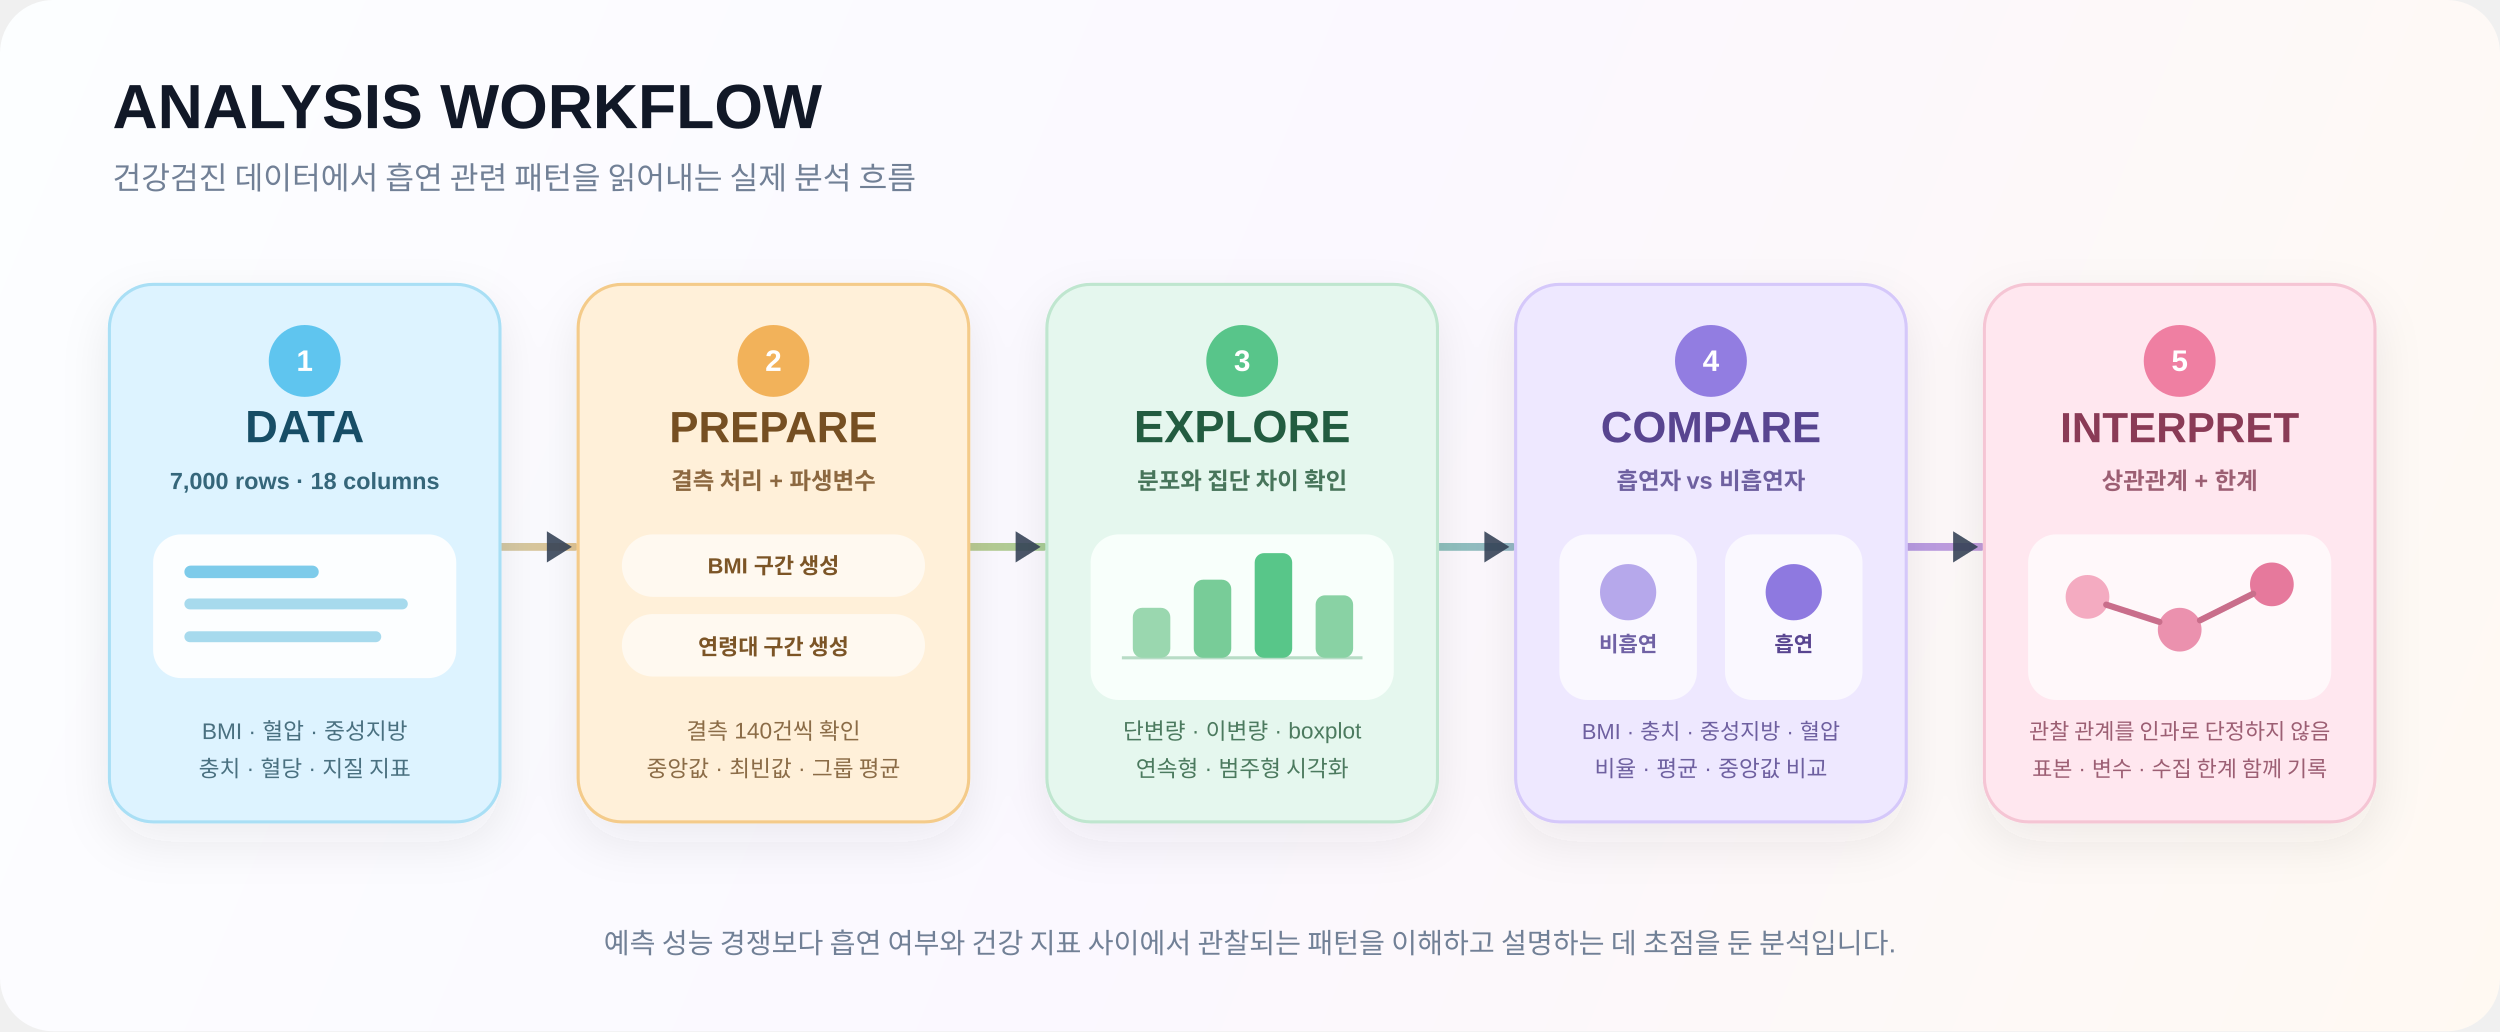
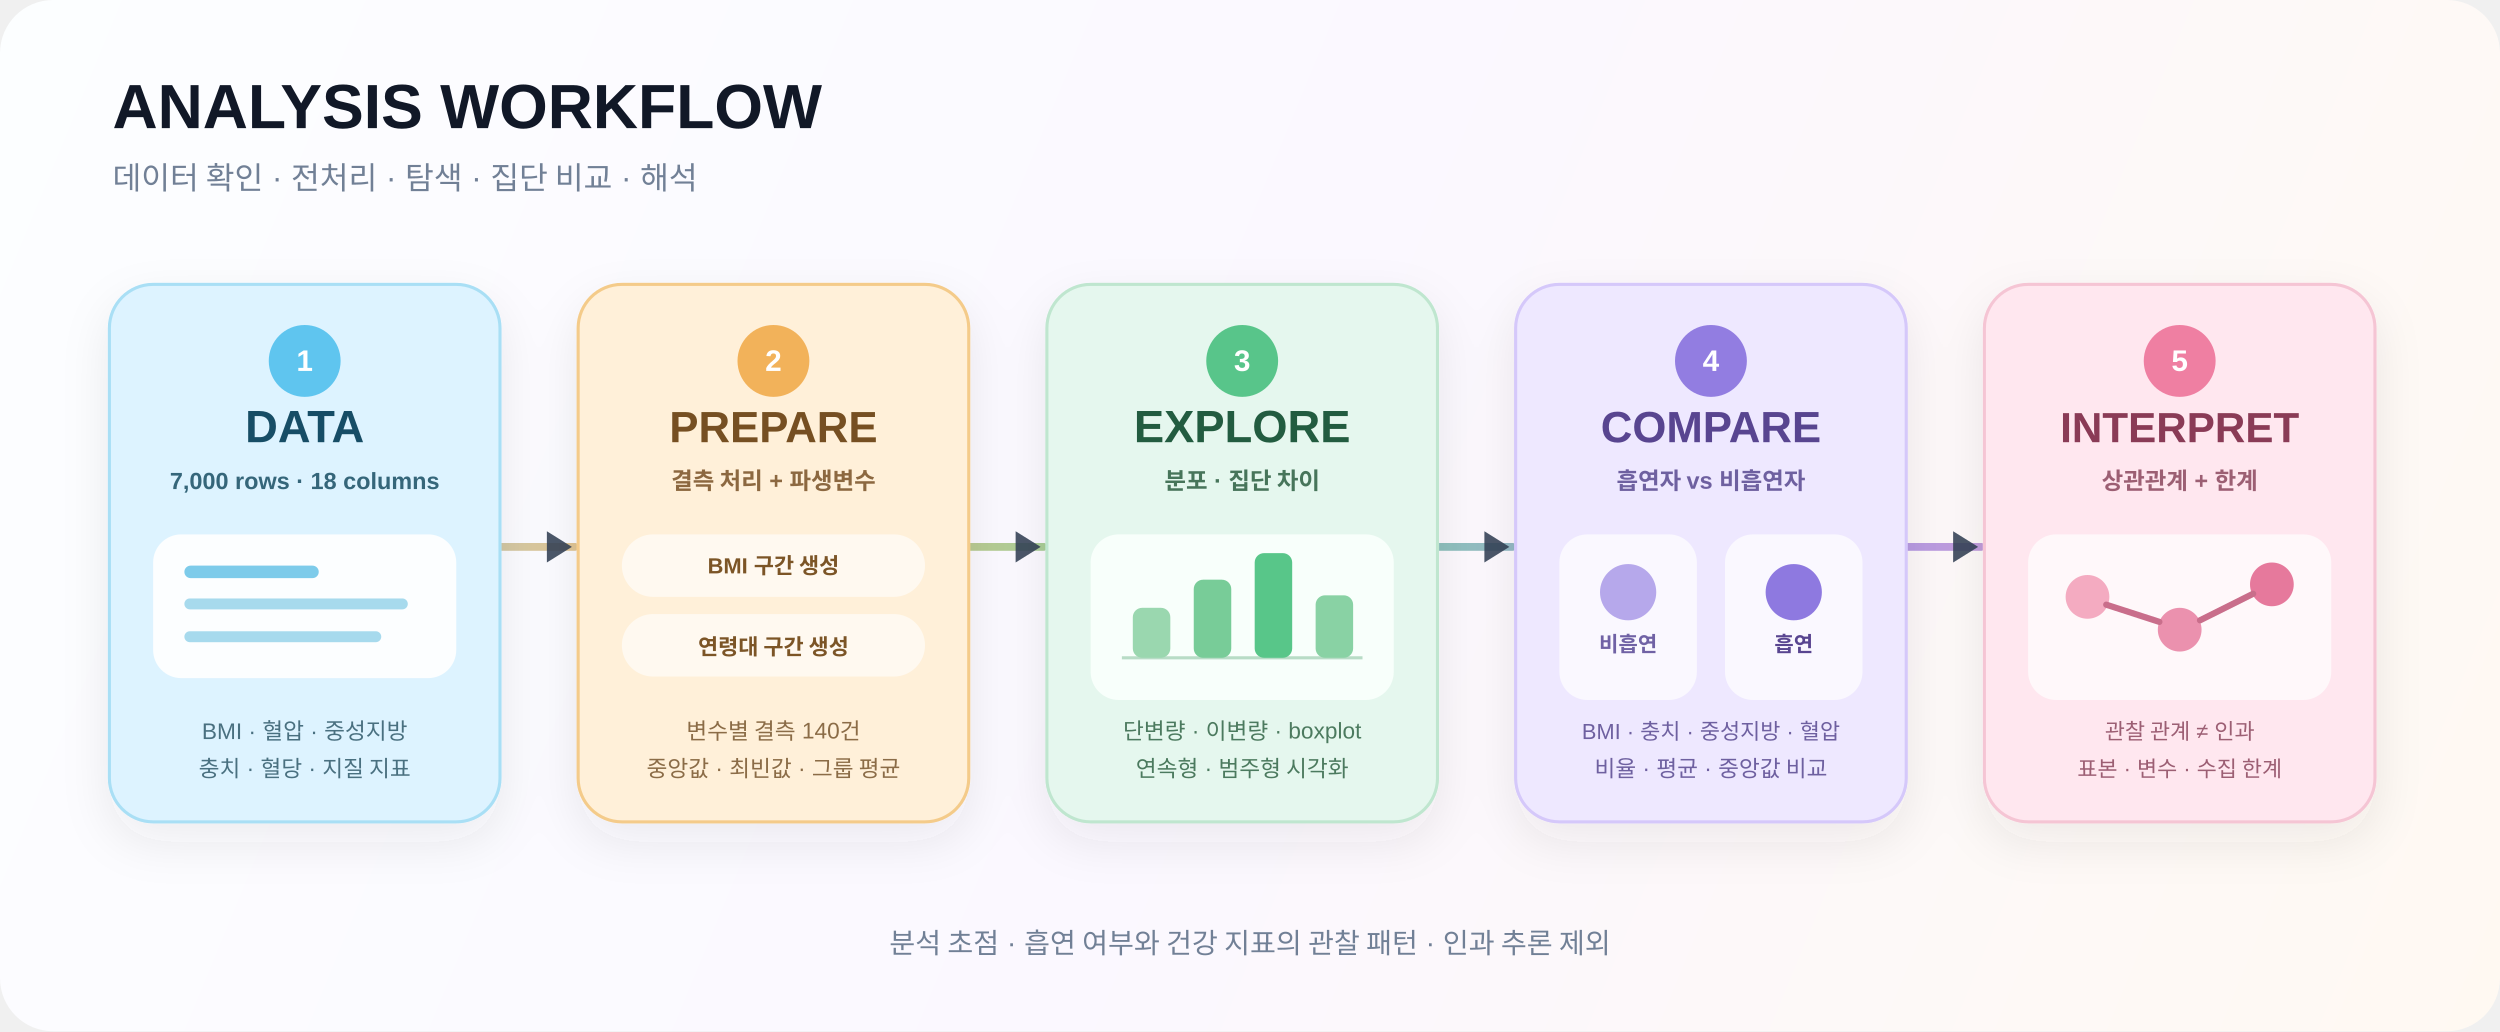
<svg xmlns="http://www.w3.org/2000/svg" width="1600" height="660" viewBox="0 0 1600 660" role="img" aria-labelledby="title desc">
  <defs>
    <linearGradient id="bg" x1="0" y1="0" x2="1600" y2="660" gradientUnits="userSpaceOnUse">
      <stop stop-color="#FCFEFF" />
      <stop offset="0.5" stop-color="#FBF8FF" />
      <stop offset="1" stop-color="#FFF9F2" />
    </linearGradient>
    <linearGradient id="rail" x1="70" y1="0" x2="1530" y2="0" gradientUnits="userSpaceOnUse">
      <stop stop-color="#69C9F3" />
      <stop offset="0.25" stop-color="#F2B25A" />
      <stop offset="0.5" stop-color="#5DC88C" />
      <stop offset="0.75" stop-color="#9580E4" />
      <stop offset="1" stop-color="#F083A5" />
    </linearGradient>
    <filter id="shadow" x="-20%" y="-20%" width="140%" height="160%">
      <feDropShadow dx="0" dy="12" stdDeviation="15" flood-color="#334155" flood-opacity="0.08" />
    </filter>
  </defs>
  <rect width="1600" height="660" rx="34" fill="url(#bg)" />
  <text x="72" y="82" font-family="Arial, sans-serif" font-size="40" font-weight="800" fill="#111827">ANALYSIS WORKFLOW</text>
-   <text x="72" y="121" font-family="'NanumSquare', 'Apple SD Gothic Neo', 'Malgun Gothic', Arial, sans-serif" font-size="20" font-weight="500" fill="#718096">건강검진 데이터에서 흡연 관련 패턴을 읽어내는 실제 분석 흐름</text>
+   <text x="72" y="121" font-family="'NanumSquare', 'Apple SD Gothic Neo', 'Malgun Gothic', Arial, sans-serif" font-size="20" font-weight="500" fill="#718096">데이터 확인 · 전처리 · 탐색 · 집단 비교 · 해석</text>
  <g stroke="url(#rail)" stroke-width="5" stroke-linecap="round" opacity="0.78">
    <line x1="320" y1="350" x2="368" y2="350" />
    <line x1="620" y1="350" x2="668" y2="350" />
    <line x1="920" y1="350" x2="968" y2="350" />
    <line x1="1220" y1="350" x2="1268" y2="350" />
  </g>
  <g fill="#334155" opacity="0.88">
    <path d="M350 340 L366 350 L350 360 Z" />
    <path d="M650 340 L666 350 L650 360 Z" />
    <path d="M950 340 L966 350 L950 360 Z" />
    <path d="M1250 340 L1266 350 L1250 360 Z" />
  </g>
  <g font-family="'NanumSquare', 'Apple SD Gothic Neo', 'Malgun Gothic', Arial, sans-serif" filter="url(#shadow)">
    <g transform="translate(70 182)">
      <rect width="250" height="344" rx="28" fill="#DDF3FF" stroke="#A9DFF5" stroke-width="2" />
      <circle cx="125" cy="49" r="23" fill="#5FC5EF" />
      <text x="125" y="50" text-anchor="middle" dominant-baseline="middle" font-size="19" font-weight="800" fill="#fff">1</text>
      <text x="125" y="101" text-anchor="middle" font-family="Arial, sans-serif" font-size="29" font-weight="800" fill="#194E66">DATA</text>
      <text x="125" y="131" text-anchor="middle" font-size="15" font-weight="700" fill="#35667A">7,000 rows · 18 columns</text>
      <rect x="28" y="160" width="194" height="92" rx="18" fill="#FFFFFF" opacity="0.9" />
      <rect x="48" y="180" width="86" height="8" rx="4" fill="#7DCBEA" />
      <rect x="48" y="201" width="143" height="7" rx="3.5" fill="#A7DAED" />
      <rect x="48" y="222" width="126" height="7" rx="3.5" fill="#A7DAED" />
      <text x="125" y="291" text-anchor="middle" font-size="14.5" fill="#4A7080">BMI · 혈압 · 중성지방</text>
      <text x="125" y="315" text-anchor="middle" font-size="14.5" fill="#4A7080">충치 · 혈당 · 지질 지표</text>
    </g>
    <g transform="translate(370 182)">
      <rect width="250" height="344" rx="28" fill="#FFF0D9" stroke="#F4CB8A" stroke-width="2" />
      <circle cx="125" cy="49" r="23" fill="#F2B25A" />
      <text x="125" y="50" text-anchor="middle" dominant-baseline="middle" font-size="19" font-weight="800" fill="#fff">2</text>
      <text x="125" y="101" text-anchor="middle" font-family="Arial, sans-serif" font-size="28" font-weight="800" fill="#765022">PREPARE</text>
      <text x="125" y="131" text-anchor="middle" font-size="15" font-weight="700" fill="#8C6840">결측 처리 + 파생변수</text>
      <rect x="28" y="160" width="194" height="40" rx="20" fill="#FFF9F0" />
      <rect x="28" y="211" width="194" height="40" rx="20" fill="#FFF9F0" />
      <text x="125" y="181" text-anchor="middle" dominant-baseline="middle" font-size="14" font-weight="700" fill="#7B5528">BMI 구간 생성</text>
      <text x="125" y="232" text-anchor="middle" dominant-baseline="middle" font-size="14" font-weight="700" fill="#7B5528">연령대 구간 생성</text>
-       <text x="125" y="291" text-anchor="middle" font-size="14.5" fill="#8B6C47">결측 140건씩 확인</text>
+       <text x="125" y="291" text-anchor="middle" font-size="14.5" fill="#8B6C47">변수별 결측 140건</text>
      <text x="125" y="315" text-anchor="middle" font-size="14.5" fill="#8B6C47">중앙값 · 최빈값 · 그룹 평균</text>
    </g>
    <g transform="translate(670 182)">
      <rect width="250" height="344" rx="28" fill="#E5F7EE" stroke="#BFE6CF" stroke-width="2" />
      <circle cx="125" cy="49" r="23" fill="#59C58A" />
      <text x="125" y="50" text-anchor="middle" dominant-baseline="middle" font-size="19" font-weight="800" fill="#fff">3</text>
      <text x="125" y="101" text-anchor="middle" font-family="Arial, sans-serif" font-size="29" font-weight="800" fill="#245C40">EXPLORE</text>
-       <text x="125" y="131" text-anchor="middle" font-size="15" font-weight="700" fill="#47745A">분포와 집단 차이 확인</text>
+       <text x="125" y="131" text-anchor="middle" font-size="15" font-weight="700" fill="#47745A">분포 · 집단 차이</text>
      <rect x="28" y="160" width="194" height="106" rx="18" fill="#F8FFFB" />
      <line x1="48" y1="239" x2="202" y2="239" stroke="#B8DCC6" stroke-width="2" />
      <rect x="55" y="207" width="24" height="32" rx="6" fill="#9AD7AF" />
      <rect x="94" y="189" width="24" height="50" rx="6" fill="#78CC98" />
      <rect x="133" y="172" width="24" height="67" rx="6" fill="#58C689" />
      <rect x="172" y="199" width="24" height="40" rx="6" fill="#89D2A4" />
      <text x="125" y="291" text-anchor="middle" font-size="14.5" fill="#4C7A5E">단변량 · 이변량 · boxplot</text>
      <text x="125" y="315" text-anchor="middle" font-size="14.5" fill="#4C7A5E">연속형 · 범주형 시각화</text>
    </g>
    <g transform="translate(970 182)">
      <rect width="250" height="344" rx="28" fill="#EEE8FF" stroke="#D5C8FA" stroke-width="2" />
      <circle cx="125" cy="49" r="23" fill="#927DE1" />
      <text x="125" y="50" text-anchor="middle" dominant-baseline="middle" font-size="19" font-weight="800" fill="#fff">4</text>
      <text x="125" y="101" text-anchor="middle" font-family="Arial, sans-serif" font-size="28" font-weight="800" fill="#594590">COMPARE</text>
      <text x="125" y="131" text-anchor="middle" font-size="15" font-weight="700" fill="#6E60A0">흡연자 vs 비흡연자</text>
      <rect x="28" y="160" width="88" height="106" rx="18" fill="#FAF8FF" />
      <rect x="134" y="160" width="88" height="106" rx="18" fill="#FAF8FF" />
      <circle cx="72" cy="197" r="18" fill="#B6A8EB" />
      <circle cx="178" cy="197" r="18" fill="#8E79E0" />
      <text x="72" y="235" text-anchor="middle" font-size="13.5" font-weight="700" fill="#7062A5">비흡연</text>
      <text x="178" y="235" text-anchor="middle" font-size="13.5" font-weight="700" fill="#594590">흡연</text>
      <text x="125" y="291" text-anchor="middle" font-size="14" fill="#6E60A0">BMI · 충치 · 중성지방 · 혈압</text>
      <text x="125" y="315" text-anchor="middle" font-size="14.5" fill="#6E60A0">비율 · 평균 · 중앙값 비교</text>
    </g>
    <g transform="translate(1270 182)">
      <rect width="250" height="344" rx="28" fill="#FFE7EF" stroke="#F5C5D4" stroke-width="2" />
      <circle cx="125" cy="49" r="23" fill="#EF7FA2" />
      <text x="125" y="50" text-anchor="middle" dominant-baseline="middle" font-size="19" font-weight="800" fill="#fff">5</text>
      <text x="125" y="101" text-anchor="middle" font-family="Arial, sans-serif" font-size="27" font-weight="800" fill="#8A3B57">INTERPRET</text>
      <text x="125" y="131" text-anchor="middle" font-size="15" font-weight="700" fill="#9C5E73">상관관계 + 한계</text>
      <rect x="28" y="160" width="194" height="106" rx="18" fill="#FFF8FA" />
      <circle cx="66" cy="200" r="14" fill="#F4ABC1" />
      <circle cx="125" cy="221" r="14" fill="#EB91AE" />
      <circle cx="184" cy="192" r="14" fill="#E6799C" />
      <line x1="78" y1="205" x2="112" y2="216" stroke="#C96E8B" stroke-width="4" stroke-linecap="round" />
      <line x1="138" y1="215" x2="172" y2="198" stroke="#C96E8B" stroke-width="4" stroke-linecap="round" />
-       <text x="125" y="291" text-anchor="middle" font-size="14" fill="#9C5E73">관찰 관계를 인과로 단정하지 않음</text>
-       <text x="125" y="315" text-anchor="middle" font-size="14" fill="#9C5E73">표본 · 변수 · 수집 한계 함께 기록</text>
+       <text x="125" y="291" text-anchor="middle" font-size="14" fill="#9C5E73">관찰 관계 ≠ 인과</text>
+       <text x="125" y="315" text-anchor="middle" font-size="14" fill="#9C5E73">표본 · 변수 · 수집 한계</text>
    </g>
  </g>
-   <text x="800" y="610" text-anchor="middle" font-family="'NanumSquare', 'Apple SD Gothic Neo', 'Malgun Gothic', Arial, sans-serif" font-size="18" font-weight="500" fill="#718096">예측 성능 경쟁보다 흡연 여부와 건강 지표 사이에서 관찰되는 패턴을 이해하고 설명하는 데 초점을 둔 분석입니다.</text>
+   <text x="800" y="610" text-anchor="middle" font-family="'NanumSquare', 'Apple SD Gothic Neo', 'Malgun Gothic', Arial, sans-serif" font-size="18" font-weight="500" fill="#718096">분석 초점 · 흡연 여부와 건강 지표의 관찰 패턴 · 인과 추론 제외</text>
</svg>
